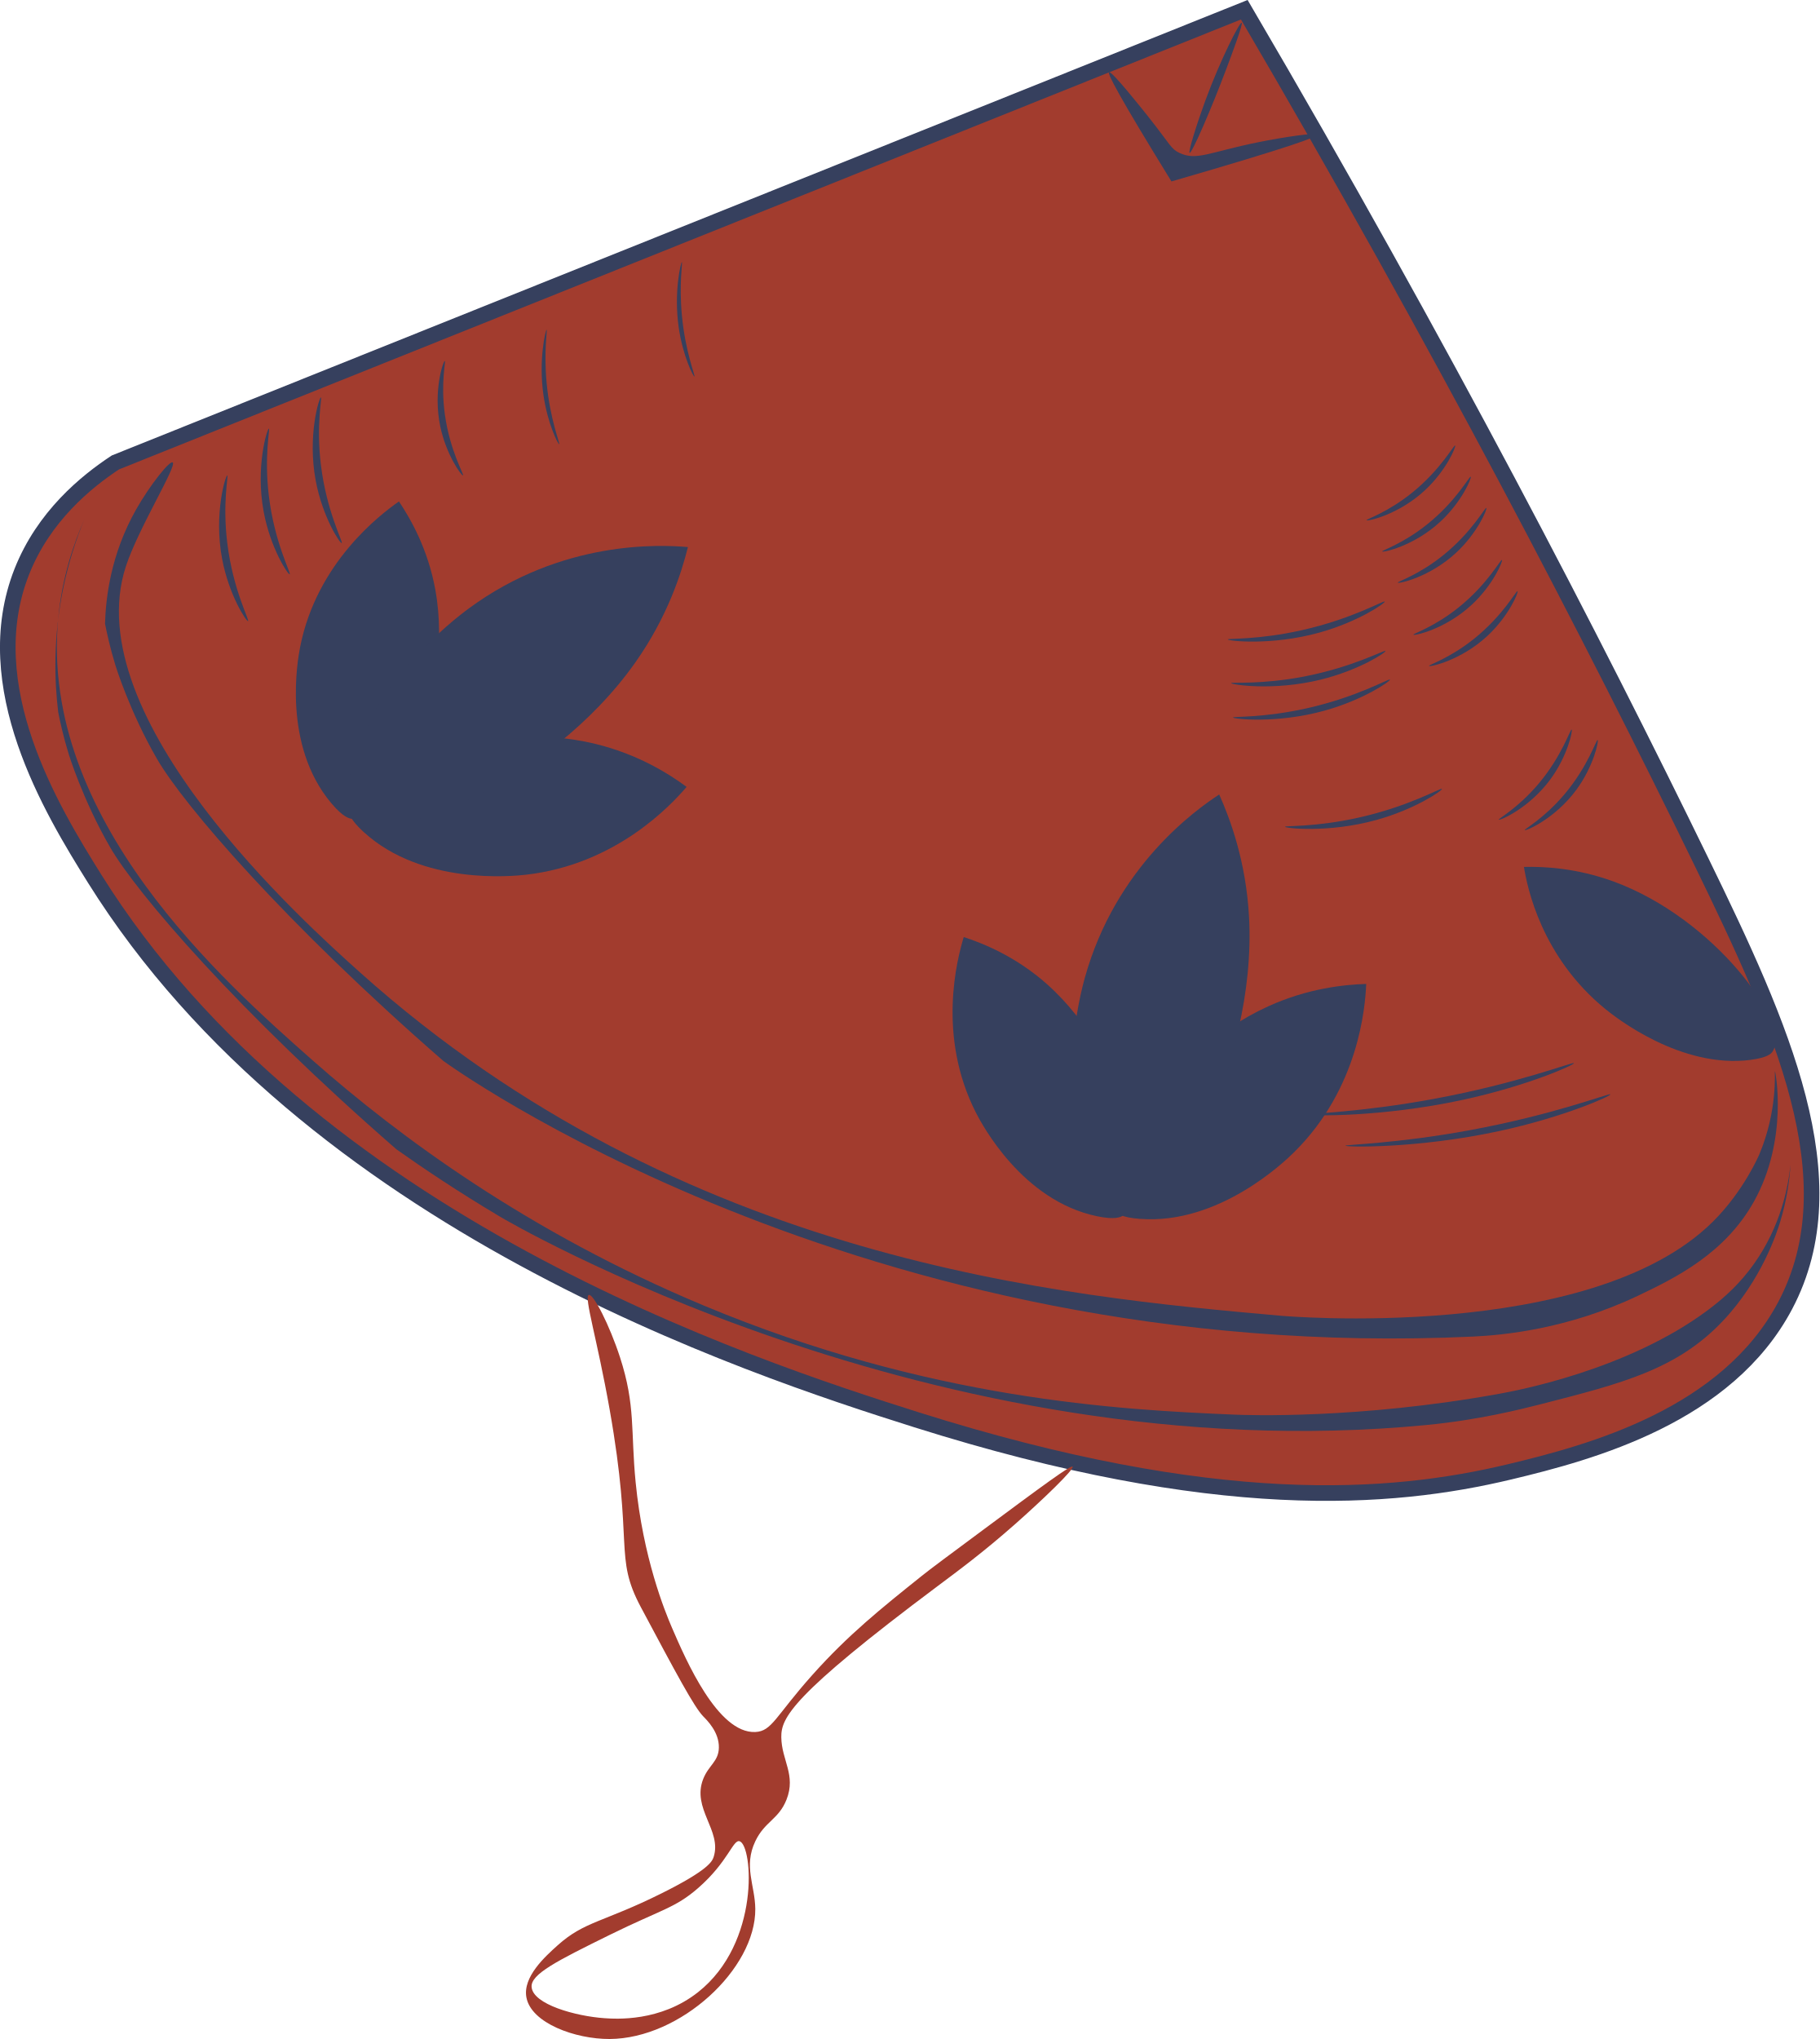
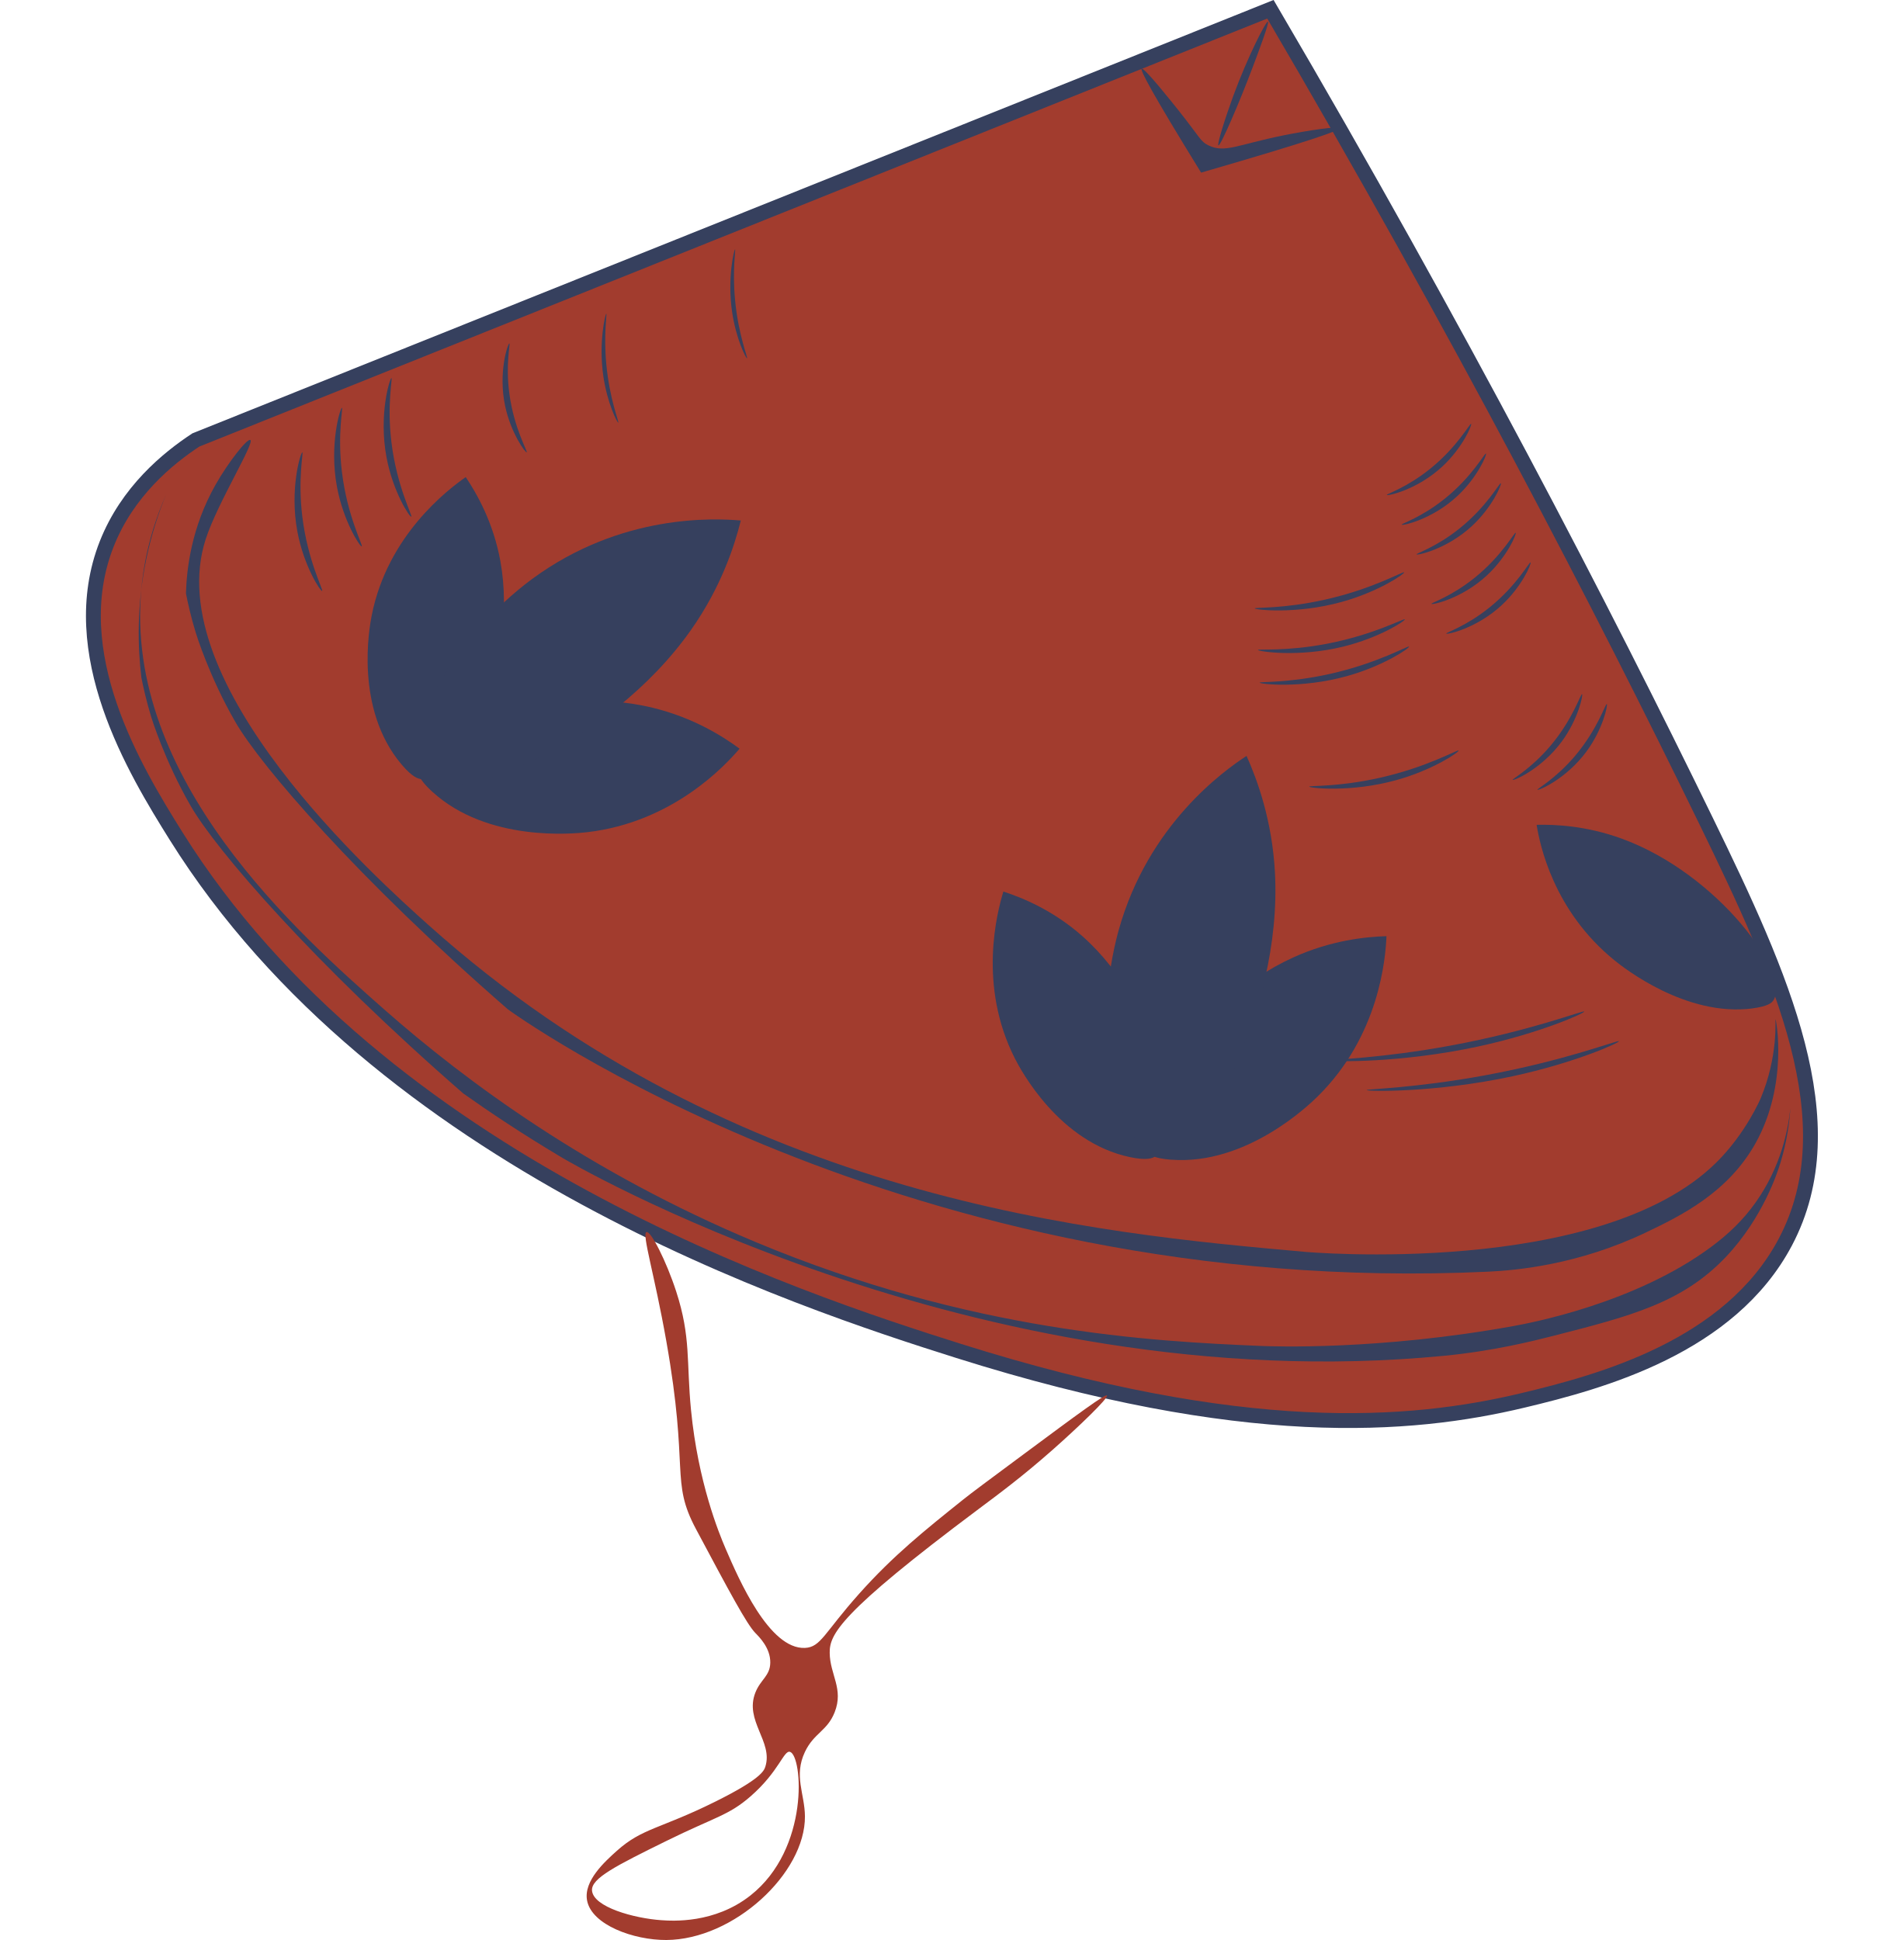
- <svg xmlns="http://www.w3.org/2000/svg" id="Layer_2" viewBox="0 0 349.75 391.87">
+ <svg xmlns="http://www.w3.org/2000/svg" width="52" height="53" id="Layer_2" viewBox="0 0 349.75 391.87">
  <defs>
    <style>.cls-1,.cls-2{fill:#a23c2e;}.cls-3{fill:#36405e;}.cls-2{stroke:#36405e;stroke-miterlimit:10;stroke-width:3px;}</style>
  </defs>
  <path class="cls-2" d="m239.19,1.87C166.86,30.87,94.53,59.87,22.19,88.87c-5.67,3.73-13.81,10.39-18,21-8.68,22,5.68,45.69,14,59,41.35,66.12,125.59,93.77,158,104,57.61,18.17,91.19,15.45,114,10,15.83-3.78,41.82-10.82,53-32,12.75-24.15-.84-53.86-16-85-20.76-42.64-49.63-98.55-88-164Z" />
  <path class="cls-3" d="m213.19,13.87c-.34.23,1.74,4.35,12,21,23.18-6.71,28.1-8.59,28-9-.12-.45-6.41.46-11.5,1.5-9.22,1.88-11.7,3.59-15,2-1.63-.78-1.63-1.49-6-7-.9-1.13-7-8.83-7.5-8.5Z" />
  <g>
    <path class="cls-3" d="m43.69,91.37c-.32-.03-2.62,7.36-1,16,1.31,7.02,4.69,12.13,5,12,.32-.13-2.9-6-4-15-.95-7.74.26-12.97,0-13Z" />
    <path class="cls-3" d="m51.69,82.37c-.32-.03-2.62,7.36-1,16,1.31,7.02,4.69,12.13,5,12,.32-.13-2.9-6-4-15-.95-7.74.26-12.97,0-13Z" />
    <path class="cls-3" d="m61.69,76.37c-.32-.03-2.62,7.36-1,16,1.31,7.02,4.69,12.13,5,12,.32-.13-2.9-6-4-15-.95-7.74.26-12.97,0-13Z" />
    <path class="cls-3" d="m131.08,50.37c-.19-.03-1.59,5.78-.61,12.57.79,5.51,2.84,9.53,3.03,9.43.19-.1-1.76-4.71-2.42-11.78-.57-6.08.16-10.19,0-10.21h0Z" />
    <path class="cls-3" d="m105.08,63.37c-.19-.03-1.59,5.78-.61,12.57.79,5.51,2.84,9.53,3.03,9.43s-1.76-4.71-2.42-11.78c-.57-6.08.16-10.19,0-10.21h0Z" />
    <path class="cls-3" d="m85.5,69.37c-.28-.03-2.29,5.78-.87,12.57,1.15,5.51,4.1,9.53,4.37,9.43.28-.1-2.53-4.71-3.49-11.78-.83-6.08.23-10.19,0-10.21h-.01Z" />
    <path class="cls-3" d="m262.7,99.98c.12.25,6.13-1.03,11.21-5.75,4.13-3.83,6.04-8.43,5.81-8.61-.23-.19-2.72,4.6-8.28,9.08-4.78,3.85-8.84,5.07-8.74,5.28Z" />
    <path class="cls-3" d="m265.7,105.98c.12.25,6.13-1.03,11.21-5.75,4.13-3.83,6.04-8.43,5.81-8.61-.23-.19-2.72,4.6-8.28,9.08-4.78,3.85-8.84,5.07-8.74,5.28Z" />
    <path class="cls-3" d="m268.7,111.98c.12.25,6.13-1.03,11.21-5.75,4.13-3.83,6.04-8.43,5.81-8.61-.23-.19-2.72,4.6-8.28,9.08-4.78,3.85-8.84,5.07-8.74,5.28Z" />
    <path class="cls-3" d="m271.7,121.98c.12.25,6.13-1.03,11.21-5.75,4.13-3.83,6.04-8.43,5.81-8.61-.23-.19-2.72,4.6-8.28,9.08-4.78,3.85-8.84,5.07-8.74,5.28Z" />
    <path class="cls-3" d="m274.7,127.98c.12.25,6.13-1.03,11.21-5.75,4.13-3.83,6.04-8.43,5.81-8.61-.23-.19-2.72,4.6-8.28,9.08-4.78,3.85-8.84,5.07-8.74,5.28Z" />
    <path class="cls-3" d="m293.11,159.53c.17.22,5.82-2.17,9.93-7.76,3.33-4.54,4.33-9.42,4.08-9.55-.27-.14-1.81,5.03-6.42,10.48-3.97,4.68-7.73,6.65-7.59,6.83h0Z" />
    <path class="cls-3" d="m288.11,157.53c.17.22,5.82-2.17,9.93-7.76,3.33-4.54,4.33-9.42,4.08-9.55-.27-.14-1.81,5.03-6.42,10.48-3.97,4.68-7.73,6.65-7.59,6.83h0Z" />
    <path class="cls-3" d="m236.01,122.89c0,.28,8.32,1.26,17.6-1.31,7.53-2.09,12.75-5.72,12.58-5.97-.18-.26-6.24,3.33-15.96,5.51-8.36,1.88-14.21,1.54-14.21,1.77h0Z" />
    <path class="cls-3" d="m237.01,137.89c0,.28,8.32,1.26,17.6-1.31,7.53-2.09,12.75-5.72,12.58-5.97-.18-.26-6.24,3.33-15.96,5.51-8.36,1.88-14.21,1.54-14.21,1.77h0Z" />
    <path class="cls-3" d="m247.01,158.89c0,.28,8.32,1.26,17.6-1.31,7.53-2.09,12.75-5.72,12.58-5.97-.18-.26-6.24,3.33-15.96,5.51-8.36,1.88-14.21,1.54-14.21,1.77h0Z" />
    <path class="cls-3" d="m251.63,214.19c-.03.28,13.78.58,29.46-2.79,12.73-2.74,21.73-6.84,21.47-7.08-.28-.25-10.68,3.88-27.08,6.9-14.1,2.59-23.82,2.74-23.85,2.97Z" />
    <path class="cls-3" d="m258.63,220.19c-.03.28,13.78.58,29.46-2.79,12.73-2.74,21.73-6.84,21.47-7.08-.28-.25-10.68,3.88-27.08,6.9-14.1,2.59-23.82,2.74-23.85,2.97Z" />
    <path class="cls-3" d="m236.66,131.29c0,.28,8.08,1.57,17.21-.67,7.41-1.82,12.61-5.25,12.46-5.51-.17-.27-6.19,3.1-15.75,4.93-8.21,1.57-13.91,1.02-13.92,1.25h0Z" />
    <path class="cls-3" d="m63.69,154.37c-9.46-11.24-6.47-27.61-6-30,3.2-16.27,15.42-25.49,19-28,2.26,3.37,5.59,9.2,7,17,3.83,21.13-8.53,44.65-16,44-.53-.05-1.7-.27-4-3Z" />
    <path class="cls-3" d="m69.91,159.9c11.19,10.27,28.66,8.5,31.22,8.21,17.38-1.99,27.97-13.5,30.86-16.88-3.4-2.51-9.31-6.25-17.44-8.24-22.01-5.39-47.68,5.2-47.53,12.7.01.53.17,1.72,2.88,4.21h.01Z" />
    <path class="cls-3" d="m67.06,150.83c2.63-18.53,20.45-31.98,23.08-33.91,17.91-13.18,36.76-12.24,42.1-11.78-1.27,5.09-3.95,13.43-10.07,22.12-16.58,23.57-48.94,36.37-54.58,29.71-.4-.47-1.17-1.64-.53-6.14Z" />
    <path class="cls-3" d="m210.86,233.74c-14.38-3-22.14-17.72-23.25-19.89-7.53-14.78-3.61-29.58-2.35-33.76,3.86,1.25,10.08,3.79,16,9.05,16.06,14.25,20.86,40.38,14.59,44.49-.44.29-1.51.84-5,.11h.01Z" />
    <path class="cls-3" d="m336.52,203.7c-13.43,1.73-26.01-8.23-27.84-9.71-12.41-10.07-15.11-23.53-15.73-27.38,3.79-.09,10.1.19,17.27,2.82,19.44,7.13,34.16,27.45,30.5,32.7-.26.37-.94,1.14-4.2,1.56h0Z" />
    <path class="cls-3" d="m219.16,234.25c15.14,1.16,27.8-11.01,29.62-12.82,12.44-12.3,13.66-27.89,13.85-32.33-4.22.13-11.19.83-18.81,4.29-20.64,9.35-34.3,33.54-29.54,39.34.34.41,1.19,1.25,4.87,1.53h.01Z" />
    <path class="cls-3" d="m211.32,228.88c-9.38-16.2-3.66-37.78-2.79-40.93,5.95-21.43,21.36-32.33,25.84-35.26,2.15,4.79,5.18,13,5.74,23.62,1.51,28.78-16.03,58.83-24.58,57.07-.6-.12-1.93-.57-4.21-4.5Z" />
    <path class="cls-3" d="m33.19,88.87c-.61-.36-4.38,4.39-7,9-4.93,8.69-5.86,17.08-6,22,.36,1.82.97,4.64,2,8,0,0,2.7,8.84,8,18,5.13,8.86,24.66,31.58,55,58,0,0,79.83,58.55,198,53,5.75-.27,18.16-1.41,31.71-7.86,7.23-3.44,16.72-8.12,22.29-18.14,6.63-11.93,4.11-24.99,4-25-.09,0,.6,7.45-3,16,0,0-2.97,7.06-9,13-23.64,23.29-83,18-83,18-41.95-3.74-114.75-10.23-177-66-10.42-9.34-54.51-48.84-45-78,2.39-7.33,9.94-19.44,9-20Z" />
    <path class="cls-3" d="m16.19,99.87c-1.5,3.63-2.95,7.98-4,13-2,9.61-1.73,17.97-1,24,.36,1.82.97,4.64,2,8,0,0,2.7,8.84,8,18,5.13,8.86,24.66,31.58,55,58,5.03,3.57,11.79,8.12,20,13,0,0,82.8,49.19,178,40,10-.96,18.12-3.01,22-4,15.69-4.01,26.2-6.7,35-16,7.48-7.91,10.42-17.1,11-19,1.33-4.36,1.82-8.19,2-11-.45,4.29-1.86,11.75-7,19-2.58,3.64-5.53,6.43-9,9-15.31,11.37-36.39,15.35-40,16-27.03,4.89-48.49,4.11-51,4-21.95-.93-58.48-2.81-102-21-33.56-14.03-58.4-32.37-75-47h0c-17.16-15.16-52.64-46.5-49-85,.76-8.1,3.08-14.63,5-19Z" />
  </g>
  <path class="cls-3" d="m238.69,4.37c-.38-.16-4.07,7.04-7,15-1.56,4.25-3.34,9.87-3,10,.43.16,4.2-8.55,7-16,1.15-3.06,3.33-8.86,3-9Z" />
  <path class="cls-1" d="m189.19,293.87c-6.89,5.11-10.33,7.66-12,9-7.77,6.22-14.11,11.29-21,19-7.13,7.98-7.78,10.86-11,11-7.21.31-13.32-13.8-16-20-1.39-3.22-5.58-13.5-7-28-.97-9.84.02-14.71-3-24-2.01-6.19-5.13-12.28-6-12-.97.32,1.6,8.45,4,22,4.66,26.29.76,28.18,6,38,6.83,12.81,10.25,19.21,12,21,.74.76,3.06,3.02,3,6-.05,2.67-1.95,3.36-3,6-2.28,5.71,3.62,9.92,2,15-.27.85-1,2.52-10,7-11.22,5.59-14.82,5.35-20,10-2.39,2.15-6.73,6.05-6,10,.91,4.95,9.41,8.03,16,8,13.6-.07,28.09-13.46,28-25-.04-4.52-2.3-8.16,0-13,1.82-3.83,4.5-4.2,6-8,1.87-4.74-.95-7.56-1-12-.04-3.69,1.85-7.94,30-29,4.1-3.07,8.82-6.54,15-12,5.12-4.52,11.39-10.54,11-11-.31-.37-5.88,3.75-17,12Zm-47,60c2.52.84,4.02,19.52-8,29-7.28,5.74-15.79,5.15-18,5-5.5-.38-13.75-2.65-14-6-.18-2.46,4.87-5.01,15-10,9.9-4.88,12.56-5.13,17-9,5.82-5.07,6.72-9.42,8-9Z" />
</svg>
